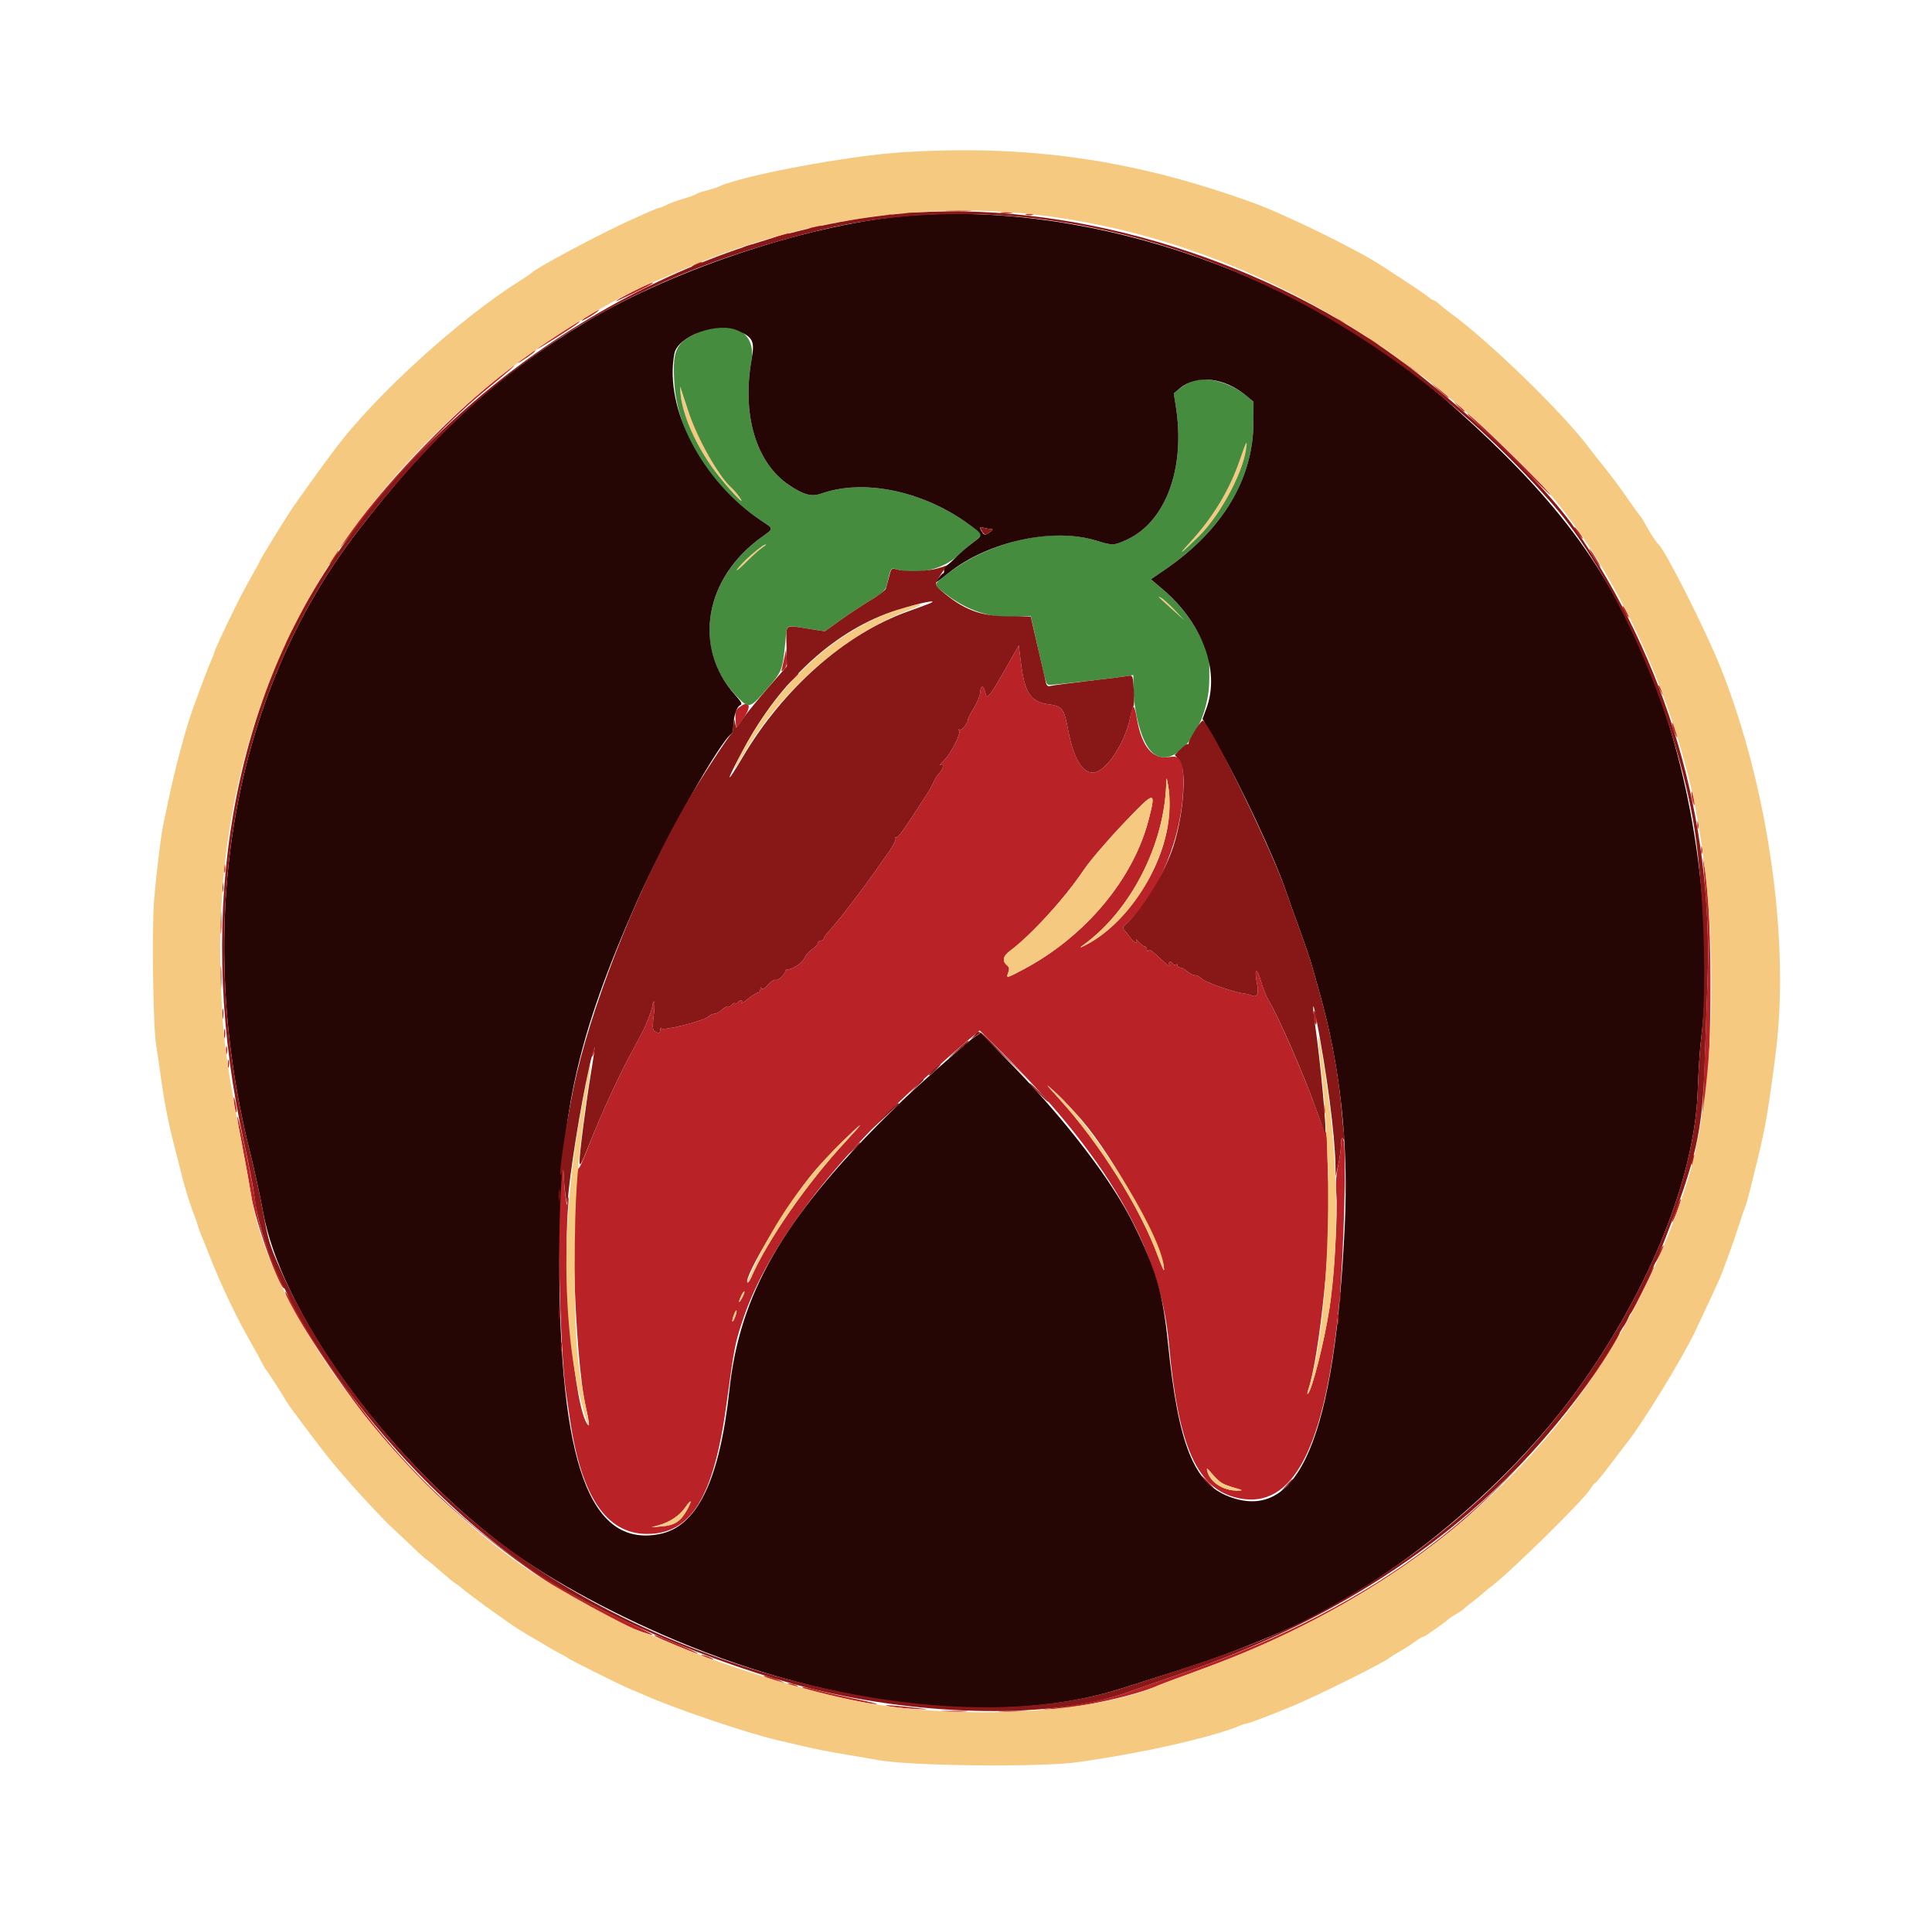
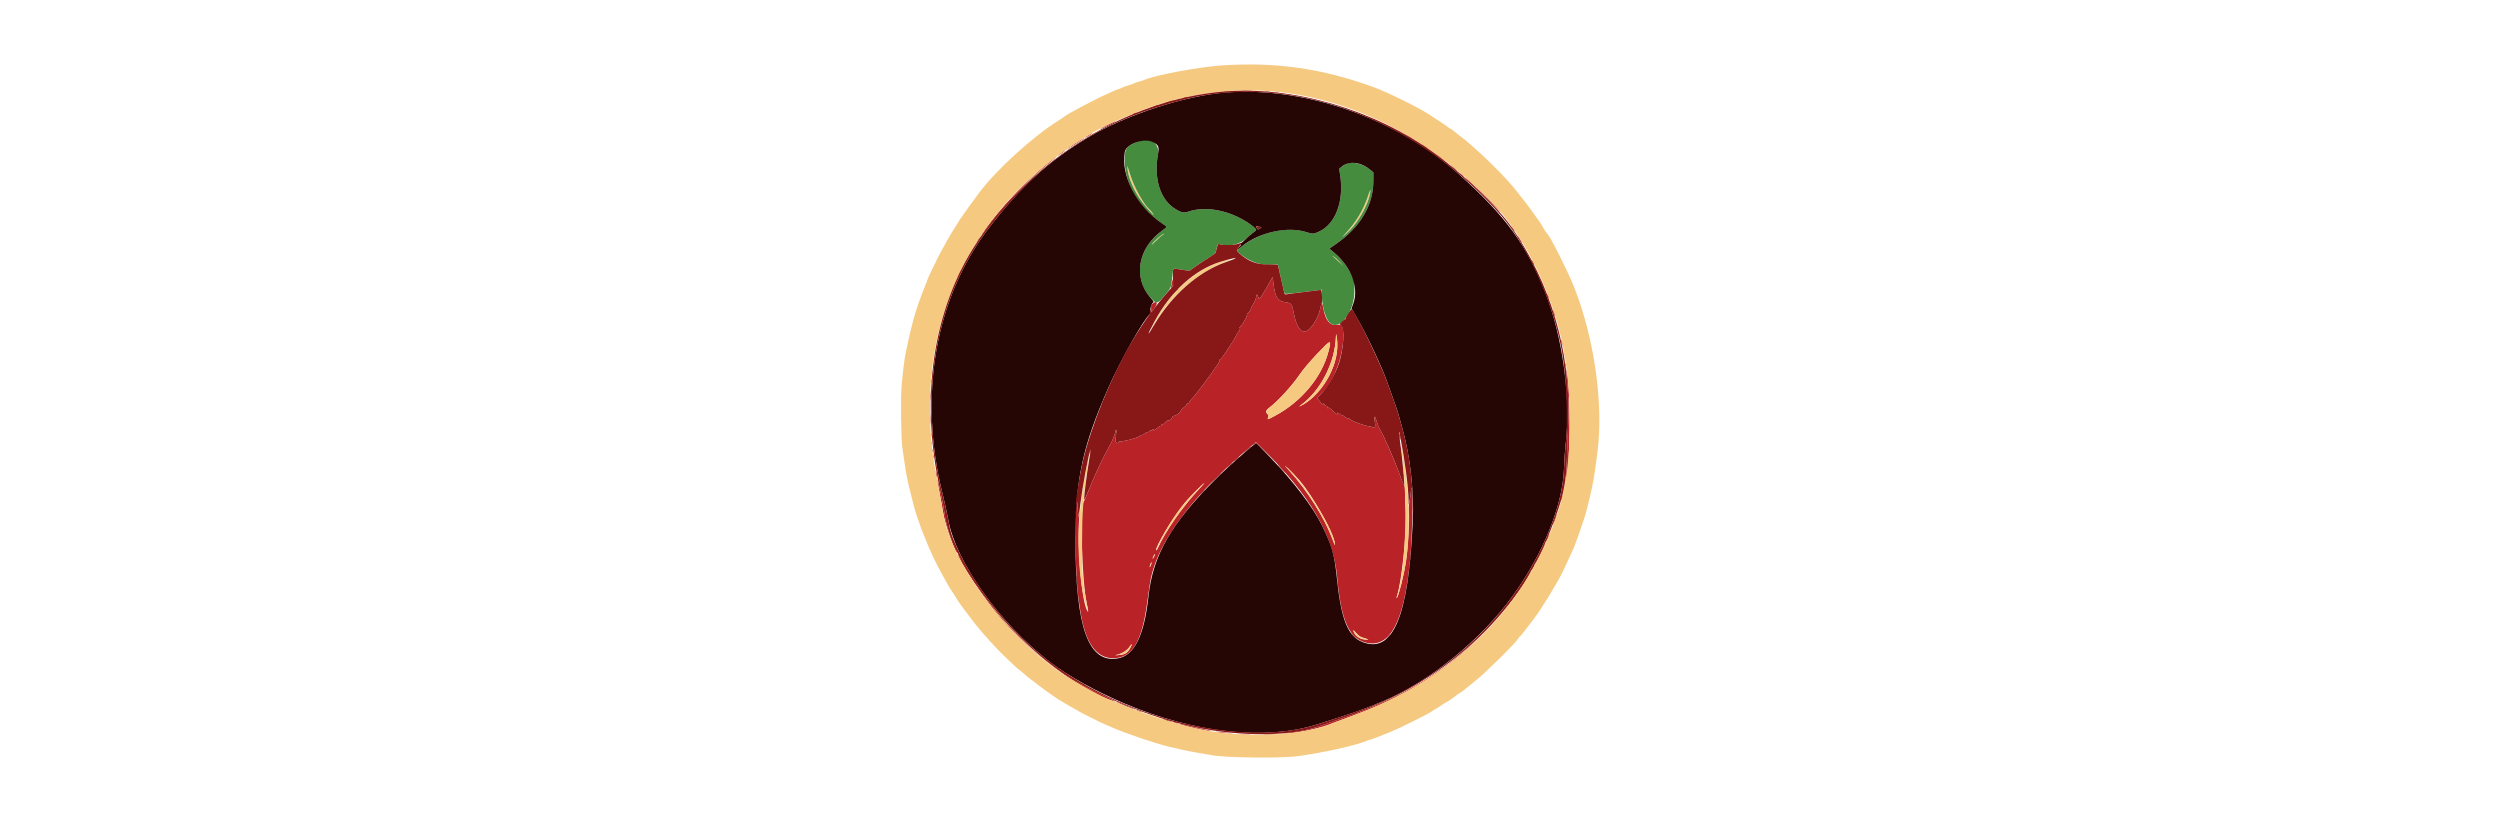
- <svg xmlns="http://www.w3.org/2000/svg" id="svg" version="1.1" width="100" height="99.5" viewBox="0, 0, 400, 399">
+ <svg xmlns="http://www.w3.org/2000/svg" id="svg" version="1.1" width="150" height="49.5" viewBox="0, 0, 400, 399">
  <g id="svgg">
    <path id="path0" d="M196.108 43.808 C 197.370 43.887,199.436 43.887,200.699 43.808 C 201.961 43.729,200.928 43.664,198.403 43.664 C 195.878 43.664,194.845 43.729,196.108 43.808 M187.325 44.198 C 187.929 44.290,188.917 44.290,189.521 44.198 C 190.125 44.107,189.631 44.032,188.423 44.032 C 187.216 44.032,186.722 44.107,187.325 44.198 M207.285 44.198 C 207.889 44.290,208.877 44.290,209.481 44.198 C 210.085 44.107,209.591 44.032,208.383 44.032 C 207.176 44.032,206.682 44.107,207.285 44.198 M182.934 44.587 C 183.318 44.687,183.947 44.687,184.331 44.587 C 184.716 44.486,184.401 44.404,183.633 44.404 C 182.864 44.404,182.550 44.486,182.934 44.587 M212.475 44.587 C 212.859 44.687,213.488 44.687,213.872 44.587 C 214.256 44.486,213.942 44.404,213.174 44.404 C 212.405 44.404,212.091 44.486,212.475 44.587 M168.064 47.106 C 167.262 47.363,167.222 47.428,167.864 47.437 C 168.303 47.444,169.022 47.294,169.461 47.106 C 170.478 46.669,169.429 46.669,168.064 47.106 M160.080 49.301 C 158.653 49.816,157.675 50.251,157.906 50.268 C 158.138 50.285,159.575 49.864,161.100 49.331 C 162.625 48.799,163.603 48.363,163.273 48.364 C 162.944 48.365,161.507 48.787,160.080 49.301 M153.892 51.283 C 152.350 51.989,153.068 51.999,154.890 51.297 C 155.659 51.001,156.018 50.754,155.689 50.747 C 155.359 50.740,154.551 50.981,153.892 51.283 M143.713 54.890 C 143.164 55.204,142.894 55.461,143.114 55.461 C 143.333 55.461,143.962 55.204,144.511 54.890 C 145.060 54.576,145.329 54.320,145.110 54.320 C 144.890 54.320,144.261 54.576,143.713 54.890 M130.838 60.504 C 128.917 61.483,127.345 62.374,127.345 62.483 C 127.345 62.662,134.491 59.211,134.897 58.836 C 135.479 58.299,133.853 58.967,130.838 60.504 M122.052 65.219 C 120.135 66.398,119.599 66.955,121.158 66.149 C 122.409 65.502,124.097 64.297,123.752 64.297 C 123.643 64.296,122.878 64.712,122.052 65.219 M276.447 65.676 C 276.886 66.033,277.605 66.502,278.044 66.718 L 278.842 67.110 278.044 66.460 C 277.605 66.102,276.886 65.633,276.447 65.418 L 275.649 65.026 276.447 65.676 M115.269 69.448 C 112.909 70.976,110.978 72.317,110.978 72.428 C 110.978 72.632,118.831 67.668,119.541 67.015 C 120.434 66.194,119.299 66.841,115.269 69.448 M283.303 69.892 C 283.798 70.492,286.228 72.020,286.228 71.732 C 286.228 71.639,285.464 71.060,284.531 70.444 C 283.598 69.829,283.045 69.580,283.303 69.892 M108.683 73.892 C 107.750 74.553,106.986 75.182,106.986 75.291 C 106.986 75.399,107.794 74.931,108.782 74.251 C 109.770 73.572,110.579 72.934,110.579 72.835 C 110.579 72.560,110.503 72.603,108.683 73.892 M290.020 74.522 C 290.240 74.725,291.317 75.570,292.415 76.400 L 294.411 77.911 292.814 76.445 C 291.936 75.639,290.858 74.794,290.419 74.567 C 289.980 74.340,289.800 74.319,290.020 74.522 M102.349 78.826 C 91.553 87.591,79.184 100.720,71.040 112.061 C 68.935 114.991,70.034 113.937,72.687 110.479 C 81.456 99.053,91.793 87.972,99.966 81.236 C 105.545 76.638,106.432 75.874,106.188 75.873 C 106.078 75.872,104.350 77.201,102.349 78.826 M296.806 79.714 C 298.362 81.281,301.052 83.448,300.000 82.287 C 299.341 81.560,298.263 80.593,297.605 80.138 C 296.946 79.684,296.587 79.493,296.806 79.714 M302.283 84.444 C 302.880 85.072,303.441 85.506,303.528 85.408 C 303.616 85.310,303.127 84.796,302.442 84.266 L 301.198 83.302 302.283 84.444 M306.885 88.689 C 308.587 90.262,312.854 94.433,316.367 97.958 C 319.880 101.483,322.007 103.474,321.094 102.383 C 318.496 99.278,304.652 85.828,304.055 85.828 C 303.909 85.828,305.183 87.116,306.885 88.689 M326.946 110.579 C 327.415 111.238,327.889 111.776,327.998 111.776 C 328.108 111.776,327.814 111.238,327.345 110.579 C 326.876 109.920,326.403 109.381,326.293 109.381 C 326.183 109.381,326.477 109.920,326.946 110.579 M329.823 114.805 C 330.326 115.701,331.061 116.869,331.455 117.399 C 331.849 117.929,331.759 117.629,331.255 116.732 C 330.751 115.835,330.017 114.668,329.623 114.138 C 329.229 113.607,329.319 113.908,329.823 114.805 M68.448 115.868 C 67.833 116.801,67.584 117.354,67.896 117.097 C 68.496 116.601,70.024 114.172,69.736 114.172 C 69.643 114.172,69.064 114.935,68.448 115.868 M336.727 126.946 C 337.067 127.605,337.436 128.144,337.545 128.144 C 337.655 128.144,337.466 127.605,337.126 126.946 C 336.785 126.287,336.417 125.749,336.307 125.749 C 336.197 125.749,336.386 126.287,336.727 126.946 M59.353 131.955 C 58.415 133.921,58.547 134.256,59.528 132.397 C 59.973 131.553,60.267 130.792,60.180 130.706 C 60.094 130.620,59.722 131.182,59.353 131.955 M209.821 135.935 C 209.200 137.029,208.243 138.712,207.696 139.674 C 205.362 143.779,204.418 145.049,204.202 144.372 C 204.087 144.009,203.908 143.443,203.805 143.114 C 203.494 142.117,202.997 142.443,202.954 143.673 C 202.931 144.308,202.347 145.748,201.656 146.871 C 200.965 147.995,200.399 149.097,200.399 149.321 C 200.399 150.094,199.113 151.689,198.697 151.432 C 198.452 151.281,198.399 151.367,198.568 151.640 C 198.969 152.289,196.939 156.291,195.447 157.795 C 194.767 158.479,194.436 158.904,194.711 158.738 C 195.479 158.273,195.322 159.568,194.511 160.385 C 194.127 160.772,193.576 161.625,193.286 162.281 C 192.997 162.937,192.353 164.102,191.855 164.870 C 186.864 172.573,185.853 173.991,185.507 173.777 C 185.286 173.641,185.229 173.728,185.379 173.970 C 185.528 174.212,184.972 175.374,184.143 176.551 C 183.313 177.728,181.916 179.724,181.038 180.986 C 180.160 182.248,178.582 184.392,177.532 185.752 C 176.482 187.111,175.358 188.583,175.034 189.022 C 174.089 190.301,172.329 192.436,171.357 193.481 C 170.863 194.013,170.459 194.619,170.459 194.829 C 170.459 195.038,170.190 195.210,169.860 195.210 C 169.531 195.210,169.261 195.434,169.260 195.709 C 169.260 195.983,168.724 196.566,168.071 197.004 C 167.417 197.442,166.682 198.283,166.438 198.872 C 166.034 199.849,163.989 201.198,162.914 201.198 C 162.672 201.198,162.475 201.377,162.475 201.597 C 162.475 202.256,160.880 203.641,160.437 203.367 C 160.210 203.227,159.517 203.681,158.896 204.376 C 158.120 205.245,157.703 205.476,157.558 205.115 C 157.421 204.772,157.338 204.832,157.317 205.289 C 157.300 205.674,157.087 205.988,156.844 205.988 C 156.601 205.988,155.665 206.572,154.763 207.285 C 153.862 207.999,153.263 208.358,153.432 208.084 C 153.601 207.809,153.560 207.585,153.341 207.585 C 153.121 207.585,152.828 207.767,152.691 207.991 C 152.553 208.214,152.293 208.305,152.113 208.195 C 151.934 208.084,151.567 208.258,151.297 208.583 C 151.028 208.907,150.655 209.078,150.468 208.963 C 150.282 208.848,149.763 209.119,149.316 209.566 C 148.869 210.013,148.203 210.379,147.836 210.379 C 147.469 210.379,146.853 210.665,146.467 211.014 C 145.479 211.908,137.017 214.014,136.775 213.425 C 136.673 213.177,136.576 213.288,136.558 213.673 C 136.524 214.445,136.207 214.536,135.377 214.010 C 134.932 213.728,134.897 213.078,135.196 210.649 C 135.400 208.993,135.423 207.726,135.248 207.835 C 135.073 207.943,134.930 208.302,134.930 208.632 C 134.930 209.264,133.629 212.670,132.738 214.371 C 132.450 214.920,131.341 216.986,130.272 218.962 C 127.847 223.445,123.972 231.953,121.726 237.725 C 120.787 240.140,119.892 242.206,119.737 242.315 C 117.581 243.849,118.644 281.658,121.142 292.251 C 121.760 294.875,121.906 296.091,121.561 295.746 C 118.780 292.965,116.185 264.428,117.429 250.299 C 117.574 248.653,117.569 247.934,117.417 248.703 L 117.140 250.100 116.853 248.148 C 116.696 247.074,116.551 245.278,116.533 244.156 C 116.500 242.216,116.477 242.175,116.075 243.313 C 114.976 246.422,115.627 279.860,116.961 288.822 C 117.157 290.140,117.525 292.655,117.778 294.411 C 120.090 310.467,125.304 318.287,133.733 318.339 C 142.930 318.397,147.637 310.740,150.283 291.417 C 151.929 279.397,152.036 278.843,153.673 273.911 C 158.693 258.787,172.631 240.455,192.599 222.717 C 193.687 221.750,195.394 220.234,196.391 219.350 C 197.388 218.465,199.251 216.867,200.531 215.798 L 202.858 213.856 205.861 216.808 C 229.182 239.738,240.300 258.759,242.113 278.834 C 244.056 300.356,247.998 309.105,256.572 310.921 C 267.918 313.326,274.581 300.416,277.454 270.459 C 278.458 259.996,279.021 237.714,278.313 236.494 C 277.935 235.842,277.867 235.977,277.856 237.399 C 277.850 238.318,277.566 240.384,277.225 241.990 C 276.807 243.965,276.688 245.815,276.858 247.705 C 277.214 251.661,276.392 265.387,275.428 271.600 C 274.378 278.367,271.895 288.233,270.995 289.212 C 270.798 289.427,270.816 289.068,271.035 288.414 C 273.432 281.250,276.021 255.590,275.283 246.307 C 275.152 244.661,275.027 241.384,275.005 239.025 C 274.983 236.666,274.833 234.818,274.672 234.917 C 274.511 235.017,273.876 233.623,273.261 231.821 C 270.890 224.864,264.864 210.898,262.804 207.585 C 262.326 206.816,261.621 205.060,261.238 203.681 C 260.411 200.706,259.760 200.881,260.368 203.915 C 260.842 206.274,260.468 207.129,259.208 206.571 C 258.809 206.395,258.124 206.220,257.685 206.183 C 255.912 206.034,249.654 203.849,248.986 203.147 C 248.594 202.733,247.947 202.395,247.551 202.395 C 247.154 202.395,246.414 202.036,245.908 201.597 C 245.402 201.158,244.746 200.798,244.450 200.798 C 244.154 200.798,243.912 200.608,243.912 200.376 C 243.912 200.143,243.745 200.056,243.541 200.183 C 243.336 200.309,243.056 200.230,242.918 200.007 C 242.514 199.352,241.918 199.541,242.186 200.239 C 242.344 200.651,242.078 200.545,241.437 199.940 C 238.570 197.237,237.987 196.815,237.790 197.304 C 237.668 197.605,237.575 197.526,237.556 197.106 C 237.539 196.722,237.329 196.407,237.090 196.407 C 236.851 196.407,236.298 196.003,235.862 195.509 C 235.426 195.015,235.183 194.835,235.322 195.110 C 235.792 196.033,234.850 195.619,234.088 194.567 C 233.673 193.993,233.117 193.295,232.852 193.016 C 232.473 192.615,232.549 192.349,233.212 191.763 C 240.022 185.737,245.110 173.232,245.110 162.520 C 245.110 157.580,244.641 156.728,242.132 157.104 C 238.708 157.618,236.523 155.023,235.476 149.202 C 234.877 145.871,234.642 145.835,234.043 148.986 C 233.124 153.823,229.438 159.618,226.871 160.263 C 224.426 160.876,222.375 157.719,221.205 151.540 C 220.342 146.978,220.014 146.554,217.051 146.152 C 213.425 145.660,212.171 143.747,211.397 137.532 L 210.951 133.945 209.821 135.935 M162.330 136.327 C 162.152 137.206,161.913 138.283,161.799 138.723 C 161.607 139.458,161.643 139.471,162.258 138.882 C 162.736 138.425,162.887 137.743,162.790 136.487 L 162.653 134.731 162.330 136.327 M163.847 141.018 L 162.675 142.315 163.972 141.143 C 165.181 140.050,165.453 139.721,165.145 139.721 C 165.076 139.721,164.492 140.304,163.847 141.018 M343.741 142.315 C 343.741 142.535,343.998 143.164,344.311 143.713 C 344.625 144.261,344.882 144.531,344.882 144.311 C 344.882 144.092,344.625 143.463,344.311 142.914 C 343.998 142.365,343.741 142.096,343.741 142.315 M152.865 146.849 C 152.210 147.380,152.067 147.883,152.168 149.303 L 152.295 151.089 153.792 149.044 C 155.656 146.498,155.055 145.076,152.865 146.849 M346.568 150.100 C 346.568 150.429,346.810 151.327,347.106 152.096 C 347.402 152.864,347.644 153.224,347.644 152.894 C 347.644 152.565,347.402 151.667,347.106 150.898 C 346.810 150.130,346.568 149.770,346.568 150.100 M242.146 169.047 C 241.457 179.614,233.360 192.048,224.351 196.371 C 223.547 196.758,223.586 196.680,224.551 195.974 C 234.218 188.895,241.174 175.277,241.561 162.675 C 241.608 161.153,241.629 161.182,241.995 163.273 C 242.206 164.481,242.274 167.079,242.146 169.047 M350.579 164.671 C 350.579 165.110,350.722 165.918,350.898 166.467 C 351.151 167.257,351.218 167.299,351.218 166.667 C 351.218 166.228,351.074 165.419,350.898 164.870 C 350.645 164.080,350.579 164.038,350.579 164.671 M237.937 170.009 C 234.784 182.357,224.844 194.292,212.023 201.124 C 208.355 203.078,208.290 203.092,208.771 201.827 C 209.034 201.135,208.987 200.734,208.604 200.417 C 207.455 199.463,207.623 198.468,209.123 197.345 C 213.561 194.024,220.526 186.384,224.448 180.534 C 225.665 178.719,229.329 174.429,232.592 171.000 C 239.275 163.975,239.488 163.935,237.937 170.009 M351.789 171.257 C 351.789 172.026,351.871 172.340,351.972 171.956 C 352.072 171.572,352.072 170.943,351.972 170.559 C 351.871 170.175,351.789 170.489,351.789 171.257 M352.588 176.447 C 352.588 177.216,352.670 177.530,352.770 177.146 C 352.871 176.761,352.871 176.133,352.770 175.749 C 352.670 175.364,352.588 175.679,352.588 176.447 M353.094 180.040 C 354.036 192.077,354.169 195.819,353.920 203.194 C 353.228 223.703,352.924 231.025,352.719 232.136 L 352.498 233.333 352.878 232.175 C 354.860 226.119,355.130 189.634,353.265 179.677 L 352.922 177.844 353.094 180.040 M46.009 180.240 C 46.013 181.118,46.095 181.430,46.191 180.933 C 46.286 180.437,46.282 179.718,46.182 179.337 C 46.083 178.955,46.004 179.361,46.009 180.240 M45.610 184.232 C 45.614 185.110,45.696 185.422,45.791 184.925 C 45.887 184.429,45.883 183.710,45.783 183.329 C 45.683 182.947,45.605 183.353,45.610 184.232 M45.256 191.417 C 45.257 193.613,45.324 194.460,45.405 193.300 C 45.485 192.140,45.485 190.344,45.403 189.308 C 45.321 188.272,45.255 189.222,45.256 191.417 M45.256 202.994 C 45.257 205.190,45.324 206.037,45.405 204.877 C 45.485 203.717,45.485 201.920,45.403 200.885 C 45.321 199.849,45.255 200.798,45.256 202.994 M45.618 210.379 C 45.618 211.367,45.696 211.771,45.791 211.277 C 45.886 210.783,45.886 209.975,45.791 209.481 C 45.696 208.987,45.618 209.391,45.618 210.379 M272.190 211.209 C 272.272 212.068,272.470 212.689,272.630 212.590 C 272.966 212.382,272.691 210.050,272.302 209.809 C 272.159 209.721,272.108 210.350,272.190 211.209 M46.009 214.571 C 46.013 215.449,46.095 215.761,46.191 215.265 C 46.286 214.768,46.282 214.050,46.182 213.668 C 46.083 213.286,46.004 213.693,46.009 214.571 M46.400 217.964 C 46.400 218.733,46.482 219.047,46.583 218.663 C 46.683 218.278,46.683 217.650,46.583 217.265 C 46.482 216.881,46.400 217.196,46.400 217.964 M122.609 217.432 C 122.579 217.908,122.452 218.627,122.325 219.029 C 122.108 219.721,122.120 219.723,122.551 219.050 C 122.802 218.660,122.929 217.941,122.835 217.454 C 122.664 216.568,122.664 216.568,122.609 217.432 M46.799 220.758 C 46.799 221.527,46.881 221.841,46.982 221.457 C 47.082 221.073,47.082 220.444,46.982 220.060 C 46.881 219.676,46.799 219.990,46.799 220.758 M224.048 232.466 C 230.843 240.347,241.268 259.358,241.097 263.555 C 241.085 263.839,240.514 262.545,239.829 260.679 C 236.130 250.614,227.788 237.333,219.281 227.967 C 216.304 224.689,216.274 224.637,218.535 226.678 C 219.831 227.848,222.312 230.452,224.048 232.466 M47.991 228.343 C 47.987 228.892,48.128 229.790,48.303 230.339 C 48.733 231.681,48.733 230.232,48.303 228.543 C 48.030 227.467,47.998 227.447,47.991 228.343 M274.352 230.140 C 274.357 231.018,274.438 231.330,274.534 230.834 C 274.629 230.337,274.626 229.619,274.526 229.237 C 274.426 228.855,274.348 229.261,274.352 230.140 M48.737 231.830 C 48.718 232.101,49.221 234.975,49.854 238.217 C 50.487 241.459,51.288 245.908,51.634 248.104 C 52.510 253.669,57.719 268.162,58.546 267.336 C 58.624 267.258,57.875 265.455,56.883 263.330 C 54.567 258.376,53.165 254.068,52.640 250.299 C 51.939 245.267,48.826 230.535,48.737 231.830 M175.089 236.826 C 167.005 245.532,158.813 257.324,155.363 265.221 C 155.086 265.853,154.757 266.268,154.631 266.142 C 153.698 265.208,163.314 249.239,168.499 243.114 C 170.934 240.237,177.516 233.610,177.996 233.551 C 178.079 233.541,176.771 235.015,175.089 236.826 M350.727 240.547 C 350.580 241.133,350.537 241.688,350.631 241.782 C 350.725 241.876,350.922 241.475,351.069 240.890 C 351.216 240.305,351.259 239.749,351.165 239.655 C 351.071 239.561,350.874 239.962,350.727 240.547 M347.362 251.029 C 346.184 254.262,346.335 254.682,347.547 251.544 C 348.088 250.143,348.461 248.927,348.375 248.840 C 348.288 248.754,347.833 249.739,347.362 251.029 M343.788 260.099 C 342.585 262.575,342.719 262.921,343.958 260.540 C 344.512 259.475,344.897 258.536,344.813 258.453 C 344.730 258.369,344.268 259.110,343.788 260.099 M340.206 267.682 C 338.843 270.417,337.816 272.655,337.923 272.655 C 338.187 272.655,342.999 263.026,342.823 262.849 C 342.746 262.772,341.568 264.947,340.206 267.682 M58.684 268.019 C 58.673 270.400,71.758 290.070,79.162 298.802 C 93.550 315.772,119.240 334.614,134.132 339.119 C 136.105 339.716,134.588 338.907,127.531 335.602 C 100.357 322.876,78.432 302.080,62.007 273.453 C 60.180 270.269,58.685 267.824,58.684 268.019 M153.540 269.326 C 153.203 269.949,152.919 270.333,152.910 270.178 C 152.883 269.704,153.812 267.850,153.988 268.027 C 154.080 268.118,153.878 268.703,153.540 269.326 M152.117 273.198 C 151.558 274.669,151.244 274.523,151.764 273.034 C 151.997 272.364,152.262 271.890,152.353 271.980 C 152.443 272.071,152.337 272.619,152.117 273.198 M336.727 274.251 C 336.386 274.910,336.197 275.449,336.307 275.449 C 336.417 275.449,336.785 274.910,337.126 274.251 C 337.466 273.593,337.655 273.054,337.545 273.054 C 337.436 273.054,337.067 273.593,336.727 274.251 M332.733 280.938 C 312.074 312.961,285.277 333.291,245.709 346.962 C 240.659 348.707,235.090 350.645,233.333 351.270 C 229.643 352.581,225.108 353.560,219.162 354.328 C 215.081 354.855,215.056 354.864,218.230 354.674 C 224.329 354.308,235.567 351.752,240.120 349.696 C 240.559 349.498,244.152 348.158,248.104 346.719 C 269.684 338.859,283.603 331.262,299.401 318.719 C 312.305 308.474,328.957 289.351,335.307 277.487 C 336.338 275.561,335.331 276.911,332.733 280.938 M253.223 307.853 C 253.698 308.108,254.897 308.540,255.886 308.813 C 257.458 309.247,257.533 309.314,256.487 309.343 C 253.530 309.426,250.764 307.712,250.106 305.389 C 249.862 304.528,249.997 304.597,251.091 305.891 C 251.788 306.716,252.747 307.599,253.223 307.853 M142.059 313.414 C 140.766 315.729,139.510 316.548,136.920 316.767 L 134.731 316.952 136.327 316.499 C 138.585 315.858,140.589 314.502,141.723 312.847 C 143.023 310.949,143.236 311.307,142.059 313.414 M135.357 339.452 C 135.685 339.824,144.201 343.358,144.367 343.191 C 144.444 343.114,142.756 342.310,140.617 341.405 C 136.061 339.477,135.047 339.101,135.357 339.452 M145.309 343.645 C 145.639 343.849,146.357 344.135,146.906 344.282 C 147.600 344.468,147.722 344.436,147.305 344.179 C 146.976 343.976,146.257 343.689,145.709 343.542 C 145.015 343.357,144.893 343.388,145.309 343.645 M159.481 348.503 C 160.579 348.908,161.747 349.240,162.076 349.240 C 162.405 349.240,161.776 348.908,160.679 348.503 C 159.581 348.098,158.413 347.766,158.084 347.766 C 157.754 347.766,158.383 348.098,159.481 348.503 M163.473 349.701 C 163.912 349.889,164.541 350.044,164.870 350.044 C 165.248 350.044,165.174 349.917,164.671 349.701 C 164.232 349.512,163.603 349.358,163.273 349.358 C 162.896 349.358,162.970 349.484,163.473 349.701 M166.102 350.267 C 166.637 350.802,179.838 353.724,181.437 353.661 C 181.876 353.644,180.170 353.213,177.645 352.703 C 175.120 352.193,171.587 351.398,169.794 350.938 C 166.496 350.090,165.798 349.963,166.102 350.267 M183.832 354.078 C 184.711 354.270,187.136 354.520,189.222 354.633 C 192.276 354.799,192.509 354.777,190.419 354.524 C 185.474 353.926,182.095 353.697,183.832 354.078 M195.309 355.185 C 196.572 355.264,198.638 355.264,199.900 355.185 C 201.163 355.106,200.130 355.041,197.605 355.041 C 195.080 355.041,194.047 355.106,195.309 355.185 M207.086 355.186 C 208.458 355.264,210.704 355.264,212.076 355.186 C 213.448 355.108,212.325 355.044,209.581 355.044 C 206.836 355.044,205.714 355.108,207.086 355.186 " stroke="none" fill="#b92327" fill-rule="evenodd" />
    <path id="path1" d="M186.627 31.613 C 175.453 32.330,153.595 36.423,148.703 38.715 C 148.263 38.920,147.096 39.293,146.108 39.543 C 145.120 39.794,144.132 40.139,143.912 40.310 C 143.693 40.482,142.505 40.911,141.272 41.264 C 140.040 41.618,138.513 42.177,137.879 42.508 C 137.245 42.838,136.582 43.110,136.405 43.111 C 136.229 43.113,135.285 43.473,134.309 43.912 C 133.333 44.351,131.682 45.089,130.639 45.551 C 124.586 48.235,110.561 55.710,109.780 56.668 C 109.671 56.802,108.593 57.533,107.385 58.291 C 95.014 66.057,77.775 81.691,69.317 92.814 C 66.750 96.191,61.059 104.087,59.823 105.988 C 57.813 109.081,53.493 116.127,53.493 116.314 C 53.493 116.419,52.636 118.000,51.589 119.829 C 49.803 122.948,48.124 126.287,45.163 132.610 C 44.475 134.078,43.912 135.398,43.912 135.543 C 43.912 135.689,43.653 136.374,43.337 137.065 C 42.796 138.247,41.538 141.563,39.526 147.106 C 38.057 151.152,35.760 159.735,34.504 165.868 C 34.190 167.405,33.743 169.489,33.512 170.498 C 32.968 172.871,32.022 180.491,31.484 186.826 C 30.978 192.788,31.266 212.963,31.914 216.966 C 32.163 218.503,32.615 221.557,32.919 223.752 C 33.646 229.003,34.482 233.240,35.754 238.124 C 36.326 240.319,37.058 243.194,37.382 244.511 C 37.940 246.783,39.212 250.758,39.936 252.495 C 40.119 252.934,40.390 253.743,40.538 254.291 C 40.686 254.840,41.044 255.828,41.334 256.487 C 41.623 257.146,42.345 258.942,42.938 260.479 C 45.068 266.002,48.424 273.107,51.191 277.953 C 52.349 279.979,53.564 282.176,53.893 282.834 C 54.221 283.493,54.580 284.122,54.691 284.232 C 55.004 284.542,58.344 289.731,58.683 290.434 C 59.020 291.134,63.895 297.694,67.391 302.154 C 70.658 306.321,78.535 314.952,81.612 317.738 C 82.477 318.521,84.164 320.110,85.360 321.268 C 86.556 322.427,87.758 323.505,88.031 323.664 C 88.303 323.822,89.647 324.940,91.018 326.148 C 92.389 327.355,93.803 328.508,94.160 328.708 C 94.518 328.909,94.900 329.179,95.010 329.309 C 95.246 329.587,100.114 333.269,101.386 334.132 C 101.872 334.461,103.338 335.502,104.644 336.444 C 105.951 337.386,108.135 338.789,109.498 339.562 C 110.861 340.335,112.515 341.307,113.174 341.723 C 113.832 342.139,115.000 342.792,115.768 343.175 C 116.537 343.558,117.255 343.971,117.365 344.093 C 117.641 344.399,128.419 349.773,130.140 350.462 C 130.908 350.769,132.255 351.341,133.134 351.733 C 139.515 354.576,154.466 359.651,160.786 361.118 C 162.264 361.462,165.000 362.099,166.866 362.536 C 168.733 362.972,172.325 363.669,174.850 364.084 C 177.375 364.500,180.449 365.028,181.681 365.258 C 188.398 366.514,215.569 366.793,223.353 365.685 C 234.087 364.158,244.698 361.964,252.295 359.700 C 253.942 359.209,255.855 358.555,256.547 358.246 C 257.239 357.937,257.989 357.685,258.214 357.685 C 258.655 357.685,263.067 356.011,267.864 354.023 C 272.830 351.965,287.135 344.848,287.824 344.093 C 287.934 343.972,288.922 343.359,290.020 342.729 C 291.118 342.099,292.572 341.165,293.251 340.652 C 293.931 340.140,294.649 339.719,294.848 339.716 C 295.155 339.713,299.092 336.950,300.424 335.803 C 300.658 335.602,301.283 335.205,301.813 334.921 C 302.344 334.637,302.978 334.209,303.222 333.969 C 303.466 333.729,304.249 333.090,304.962 332.548 C 305.675 332.006,306.737 331.148,307.321 330.640 C 307.905 330.133,308.564 329.588,308.784 329.430 C 312.400 326.834,328.248 311.279,329.588 309.010 C 329.986 308.336,330.427 307.784,330.568 307.784 C 330.709 307.784,332.150 306.033,333.772 303.892 C 335.393 301.751,336.865 299.820,337.042 299.601 C 340.415 295.423,348.812 281.713,351.482 276.024 C 354.606 269.368,356.172 265.991,356.469 265.269 C 357.436 262.926,359.330 257.673,360.285 254.691 C 360.882 252.824,361.525 250.938,361.713 250.499 C 361.901 250.060,362.341 248.533,362.692 247.106 C 363.042 245.679,363.688 243.074,364.127 241.317 C 365.872 234.327,366.562 230.322,368.068 218.463 C 371.016 195.236,366.528 163.595,356.786 138.922 C 353.783 131.318,345.231 114.313,343.736 112.974 C 343.284 112.569,341.819 110.338,341.128 109.002 C 340.736 108.244,340.214 107.402,339.968 107.130 C 339.722 106.859,338.443 105.080,337.126 103.178 C 335.808 101.276,333.829 98.615,332.728 97.265 C 331.626 95.915,330.193 94.092,329.542 93.214 C 324.105 85.872,308.366 70.575,300.298 64.789 C 299.748 64.395,298.845 63.668,298.293 63.174 C 297.741 62.680,297.148 62.275,296.976 62.275 C 296.804 62.275,296.426 62.044,296.136 61.762 C 295.708 61.345,291.338 58.389,288.623 56.679 C 288.293 56.472,287.305 55.825,286.427 55.241 C 281.509 51.973,266.359 44.536,259.681 42.113 C 234.876 33.111,212.775 29.935,186.627 31.613 M214.371 44.539 C 252.472 48.916,288.529 67.971,318.560 99.601 C 331.618 113.354,343.560 136.600,349.720 160.257 C 356.465 186.159,356.362 224.658,349.490 245.908 C 334.054 293.649,299.509 327.997,248.104 346.719 C 244.152 348.158,240.559 349.498,240.120 349.696 C 227.824 355.249,201.562 356.997,180.838 353.643 C 170.025 351.893,152.065 346.561,139.806 341.461 C 136.450 340.065,133.619 338.922,133.514 338.922 C 131.815 338.922,113.974 329.191,107.984 324.997 C 80.549 305.785,55.347 271.467,51.666 248.303 C 51.334 246.218,50.354 240.828,49.489 236.327 C 46.156 218.999,45.533 213.757,45.246 200.599 C 44.175 151.647,64.444 108.929,103.393 78.050 C 113.227 70.254,126.825 61.899,135.226 58.492 C 136.491 57.979,139.052 56.892,140.918 56.076 C 164.272 45.868,190.319 41.777,214.371 44.539 M140.740 81.688 C 141.166 86.212,143.977 92.534,147.896 97.784 C 150.441 101.194,154.781 105.792,153.002 103.194 C 152.551 102.535,151.781 101.637,151.292 101.198 C 147.843 98.104,142.922 88.401,140.764 80.439 C 140.645 80.000,140.634 80.562,140.740 81.688 M256.913 95.233 C 254.717 101.701,251.294 107.365,246.329 112.746 C 243.693 115.603,244.623 114.934,248.316 111.317 C 252.573 107.148,257.251 98.615,258.079 93.513 C 258.484 91.012,258.208 91.419,256.913 95.233 M157.274 113.632 C 155.909 114.542,152.913 117.418,152.451 118.263 C 152.240 118.647,153.107 117.918,154.377 116.642 C 155.647 115.367,157.136 114.029,157.685 113.670 C 158.234 113.310,158.588 113.007,158.472 112.995 C 158.356 112.983,157.817 113.270,157.274 113.632 M240.120 124.033 C 240.339 124.241,241.597 125.380,242.914 126.563 L 245.309 128.715 243.313 126.603 C 242.216 125.441,240.958 124.303,240.519 124.073 C 240.080 123.843,239.900 123.825,240.120 124.033 M189.022 125.638 C 174.997 129.082,162.048 140.141,153.723 155.788 C 151.248 160.441,151.303 160.933,153.812 156.587 C 161.468 143.327,175.112 131.449,188.331 126.535 C 191.027 125.533,191.395 125.055,189.022 125.638 M241.561 162.675 C 241.174 175.277,234.218 188.895,224.551 195.974 C 223.586 196.680,223.547 196.758,224.351 196.371 C 235.332 191.101,244.016 174.811,241.995 163.273 C 241.629 161.182,241.608 161.153,241.561 162.675 M232.592 171.000 C 229.329 174.429,225.665 178.719,224.448 180.534 C 220.526 186.384,213.561 194.024,209.123 197.345 C 207.623 198.468,207.455 199.463,208.604 200.417 C 208.987 200.734,209.034 201.135,208.771 201.827 C 208.290 203.092,208.355 203.078,212.023 201.124 C 224.844 194.292,234.784 182.357,237.937 170.009 C 239.488 163.935,239.275 163.975,232.592 171.000 M273.099 215.288 C 273.074 215.683,273.409 219.188,273.844 223.078 C 276.401 245.971,275.098 276.269,271.035 288.414 C 270.816 289.068,270.798 289.427,270.995 289.212 C 271.894 288.234,274.378 278.368,275.427 271.610 C 277.354 259.188,277.280 242.937,275.225 227.668 C 274.174 219.861,273.176 214.050,273.099 215.288 M121.205 224.451 C 118.675 238.107,118.010 243.095,117.332 253.493 C 116.510 266.096,117.550 280.713,119.939 290.138 C 121.685 297.024,122.295 297.751,120.983 291.381 C 119.218 282.812,118.775 277.118,118.782 263.074 C 118.790 247.981,119.272 241.443,121.548 225.604 C 122.342 220.074,122.141 219.398,121.205 224.451 M219.281 227.967 C 227.788 237.333,236.130 250.614,239.829 260.679 C 240.514 262.545,241.085 263.839,241.097 263.555 C 241.342 257.550,227.292 234.583,218.535 226.678 C 216.274 224.637,216.304 224.689,219.281 227.967 M174.608 236.645 C 167.689 243.219,161.676 251.434,157.071 260.601 C 155.603 263.522,154.505 266.016,154.631 266.142 C 154.757 266.268,155.086 265.853,155.363 265.221 C 158.813 257.324,167.005 245.532,175.089 236.826 C 176.771 235.015,178.079 233.541,177.996 233.551 C 177.912 233.561,176.388 234.954,174.608 236.645 M153.358 268.879 C 152.689 270.347,152.817 270.661,153.540 269.326 C 153.878 268.703,154.080 268.118,153.988 268.027 C 153.897 267.936,153.613 268.319,153.358 268.879 M151.764 273.034 C 151.530 273.703,151.424 274.251,151.528 274.251 C 151.797 274.251,152.550 272.178,152.353 271.980 C 152.262 271.890,151.997 272.364,151.764 273.034 M250.106 305.389 C 250.764 307.712,253.530 309.426,256.487 309.343 C 257.533 309.314,257.458 309.247,255.886 308.813 C 253.378 308.120,252.546 307.613,251.091 305.891 C 249.997 304.597,249.862 304.528,250.106 305.389 M141.723 312.847 C 140.589 314.502,138.585 315.858,136.327 316.499 L 134.731 316.952 136.920 316.767 C 139.510 316.548,140.766 315.729,142.059 313.414 C 143.236 311.307,143.023 310.949,141.723 312.847 " stroke="none" fill="#f5c980" fill-rule="evenodd" />
    <path id="path2" d="M145.457 68.585 C 139.844 70.888,139.082 72.204,139.431 78.994 C 139.994 89.965,146.827 100.960,157.477 108.031 C 160.145 109.803,160.141 109.638,157.576 111.475 C 145.568 120.074,143.200 134.907,152.318 144.405 C 154.946 147.141,155.087 147.111,158.611 143.053 C 161.835 139.341,161.890 139.203,162.488 133.410 C 162.908 129.332,162.349 129.712,166.891 130.418 L 170.708 131.011 173.877 128.736 C 175.620 127.485,178.438 125.627,180.138 124.608 C 182.334 123.292,183.301 122.465,183.472 121.756 C 184.493 117.525,184.325 117.790,185.733 118.194 C 189.975 119.410,195.300 118.160,198.384 115.225 C 199.602 114.065,201.100 112.790,201.713 112.390 C 202.326 111.990,203.024 111.285,203.264 110.822 C 203.504 110.359,203.562 110.110,203.392 110.268 C 203.222 110.426,201.674 109.563,199.952 108.349 C 190.619 101.772,178.578 99.390,169.988 102.421 C 167.948 103.140,166.336 102.718,163.275 100.662 C 156.439 96.071,153.465 86.148,155.485 74.671 C 156.459 69.133,151.483 66.113,145.457 68.585 M246.857 79.148 C 246.172 79.419,245.048 80.090,244.361 80.639 L 243.111 81.637 243.559 84.431 C 245.591 97.123,241.450 108.311,233.346 112.022 C 230.683 113.241,230.446 113.246,226.946 112.169 C 217.770 109.344,204.773 112.319,195.908 119.275 C 193.132 121.453,193.145 121.202,195.709 123.203 C 200.248 126.745,205.200 128.370,210.413 128.028 L 213.440 127.829 214.938 134.473 C 216.805 142.756,216.577 142.116,217.652 142.114 C 218.697 142.112,231.481 140.650,233.433 140.310 L 234.731 140.084 234.733 141.998 C 234.740 148.060,236.541 154.391,238.798 156.290 C 243.379 160.144,250.499 150.772,250.499 140.887 L 250.499 135.866 248.826 132.504 C 246.843 128.518,244.231 125.180,240.848 122.310 L 238.383 120.218 241.447 118.113 C 253.250 110.004,259.618 99.371,259.664 87.696 L 259.681 83.376 258.283 82.208 C 254.871 79.356,249.780 77.992,246.857 79.148 M142.391 85.429 C 144.341 91.221,148.620 98.801,151.292 101.198 C 151.781 101.637,152.551 102.535,153.002 103.194 C 154.781 105.792,150.441 101.194,147.896 97.784 C 143.977 92.534,141.166 86.212,140.740 81.688 C 140.634 80.562,140.645 80.000,140.764 80.439 C 140.883 80.878,141.615 83.124,142.391 85.429 M258.079 93.513 C 257.251 98.615,252.573 107.148,248.316 111.317 C 244.623 114.934,243.693 115.603,246.329 112.746 C 251.294 107.365,254.717 101.701,256.913 95.233 C 258.208 91.419,258.484 91.012,258.079 93.513 M157.685 113.670 C 157.136 114.029,155.647 115.367,154.377 116.642 C 153.107 117.918,152.240 118.647,152.451 118.263 C 153.172 116.946,157.768 112.925,158.472 112.995 C 158.588 113.007,158.234 113.310,157.685 113.670 M243.313 126.603 L 245.309 128.715 242.914 126.563 C 239.627 123.610,239.619 123.602,240.519 124.073 C 240.958 124.303,242.216 125.441,243.313 126.603 " stroke="none" fill="#468c3e" fill-rule="evenodd" />
    <path id="path3" d="M188.626 44.720 C 168.616 46.194,139.923 55.565,121.314 66.704 C 102.649 77.876,88.989 90.383,73.672 110.322 C 47.747 144.072,39.510 191.398,51.312 238.794 C 52.278 242.675,53.522 248.352,54.076 251.408 C 57.791 271.915,78.878 301.431,103.160 320.114 C 112.003 326.917,125.483 334.400,139.702 340.398 C 173.120 354.495,207.473 358.232,232.136 350.452 C 251.200 344.439,253.271 343.712,263.872 339.318 C 286.534 329.925,311.804 309.453,327.188 288.024 C 342.026 267.354,351.279 244.244,351.879 226.357 C 352.007 222.519,352.323 217.669,352.581 215.578 C 355.340 193.182,351.355 163.266,342.662 141.118 C 333.758 118.435,323.563 104.475,301.342 84.542 C 271.116 57.428,227.120 41.884,188.626 44.720 M152.695 68.619 C 155.841 70.071,156.169 70.783,155.485 74.671 C 153.465 86.148,156.439 96.071,163.275 100.662 C 166.336 102.718,167.948 103.140,169.988 102.421 C 178.600 99.382,190.617 101.771,200.007 108.388 C 203.756 111.030,203.723 110.918,201.297 112.711 C 200.254 113.482,198.608 114.926,197.638 115.921 C 196.669 116.916,195.735 117.643,195.564 117.537 C 195.392 117.431,195.321 117.708,195.407 118.153 C 195.493 118.598,195.439 118.968,195.286 118.975 C 195.134 118.982,194.659 119.476,194.230 120.072 C 193.403 121.224,193.547 121.145,196.407 118.880 C 204.645 112.357,218.015 109.419,226.946 112.169 C 230.446 113.246,230.683 113.241,233.346 112.022 C 241.448 108.312,245.578 97.160,243.564 84.431 L 243.122 81.637 244.415 80.565 C 247.929 77.652,253.643 78.329,258.283 82.208 L 259.681 83.376 259.664 87.696 C 259.618 99.371,253.250 110.004,241.447 118.113 L 238.383 120.218 240.848 122.310 C 249.070 129.285,252.741 139.204,249.942 146.881 L 249.095 149.204 251.927 154.117 C 256.869 162.690,264.099 178.091,266.456 185.067 C 266.820 186.144,268.031 189.535,269.147 192.601 C 270.263 195.667,271.403 198.991,271.680 199.986 C 271.957 200.982,272.720 203.683,273.374 205.988 C 277.627 220.964,279.408 237.153,278.641 253.838 C 276.598 298.270,269.074 316.059,254.632 310.605 C 247.276 307.827,244.083 299.844,241.930 278.842 C 240.850 268.299,239.485 263.581,234.733 253.953 C 230.439 245.256,220.901 232.734,209.970 221.443 L 203.096 214.344 202.095 215.000 C 201.544 215.360,200.623 216.064,200.048 216.563 C 190.913 224.493,188.176 226.987,183.400 231.736 C 161.906 253.107,153.050 268.553,150.899 288.423 C 148.857 307.286,144.163 316.905,136.277 318.387 C 121.902 321.088,115.609 303.724,115.581 261.277 C 115.561 231.736,119.065 215.591,131.667 187.170 C 137.369 174.311,148.982 153.727,151.365 152.254 C 151.547 152.141,151.698 151.475,151.699 150.775 C 151.702 148.860,152.431 146.617,153.137 146.346 C 153.637 146.154,153.413 145.714,152.032 144.173 C 143.263 134.392,145.707 119.974,157.576 111.475 C 160.141 109.638,160.145 109.803,157.477 108.031 C 145.207 99.885,137.332 84.743,139.467 73.405 C 140.161 69.718,148.522 66.693,152.695 68.619 M205.190 109.788 C 205.647 109.802,205.606 109.944,205.014 110.392 C 203.979 111.174,203.704 111.134,203.162 110.121 C 202.743 109.337,202.784 109.286,203.647 109.517 C 204.166 109.656,204.860 109.778,205.190 109.788 " stroke="none" fill="#260604" fill-rule="evenodd" />
    <path id="path4" d="M186.627 44.323 C 140.717 48.397,94.430 76.862,67.772 117.413 C 46.612 149.602,40.274 192.528,50.118 236.985 C 51.110 241.465,52.103 246.608,52.324 248.414 C 55.046 270.585,80.911 305.738,108.676 325.003 C 122.472 334.575,148.005 345.536,168.064 350.497 C 191.598 356.318,218.241 356.645,233.260 351.298 C 235.057 350.658,240.659 348.707,245.709 346.962 C 293.914 330.307,328.909 298.624,345.200 256.886 C 351.478 240.802,352.846 234.769,353.305 221.158 C 353.479 215.998,353.752 208.094,353.913 203.593 C 355.110 169.988,345.501 137.239,326.327 109.581 C 319.767 100.118,303.175 84.229,289.417 74.234 C 260.032 52.886,220.328 41.332,186.627 44.323 M214.168 45.317 C 253.985 49.974,292.474 71.149,321.549 104.391 C 334.474 119.169,346.558 146.175,350.844 169.860 C 353.075 182.189,353.928 204.642,352.581 215.578 C 352.323 217.669,352.007 222.519,351.879 226.357 C 351.279 244.244,342.026 267.354,327.188 288.024 C 315.569 304.209,299.310 319.208,282.036 329.677 C 267.230 338.650,259.974 341.671,232.136 350.452 C 194.115 362.445,131.097 345.474,95.297 313.600 C 79.410 299.455,65.519 281.039,58.016 264.175 C 55.434 258.373,55.200 257.616,54.076 251.408 C 53.522 248.352,52.278 242.675,51.312 238.794 C 39.510 191.398,47.747 144.072,73.672 110.322 C 99.892 76.189,127.901 57.962,169.860 47.729 C 183.448 44.415,199.153 43.560,214.168 45.317 M203.251 110.123 C 203.884 111.137,204.004 111.156,205.014 110.392 C 205.606 109.944,205.647 109.802,205.190 109.788 C 204.860 109.778,204.169 109.657,203.654 109.519 C 202.781 109.285,202.753 109.326,203.251 110.123 M194.012 117.984 C 191.883 118.594,187.532 118.709,185.767 118.203 C 184.526 117.847,184.508 117.863,184.030 119.700 C 183.765 120.721,183.472 121.826,183.379 122.156 C 183.286 122.485,181.823 123.588,180.128 124.608 C 178.433 125.627,175.620 127.485,173.877 128.736 L 170.708 131.011 166.891 130.418 C 162.282 129.702,162.659 129.354,162.747 134.238 L 162.819 138.265 159.136 142.486 C 157.111 144.807,154.744 147.689,153.876 148.890 L 152.299 151.073 152.045 149.888 C 151.817 148.825,151.786 148.876,151.744 150.376 C 151.718 151.296,151.547 152.141,151.365 152.254 C 150.796 152.605,145.149 161.253,142.213 166.267 C 132.865 182.239,123.242 205.876,119.218 222.754 C 117.271 230.921,114.809 247.358,116.168 243.114 C 116.411 242.354,116.502 242.687,116.550 244.511 C 116.611 246.838,117.227 250.776,117.319 249.429 C 117.708 243.748,119.967 229.621,121.777 221.557 C 123.104 215.641,123.256 216.045,122.168 222.605 C 121.113 228.972,119.756 239.517,119.779 241.175 C 119.794 242.234,120.205 241.493,121.735 237.646 C 124.262 231.294,127.842 223.460,130.273 218.962 C 131.341 216.986,132.450 214.920,132.738 214.371 C 133.629 212.670,134.930 209.264,134.930 208.632 C 134.930 208.302,135.073 207.943,135.248 207.835 C 135.423 207.726,135.400 208.993,135.196 210.649 C 134.897 213.078,134.932 213.728,135.377 214.010 C 136.207 214.536,136.524 214.445,136.558 213.673 C 136.576 213.288,136.673 213.177,136.775 213.425 C 137.017 214.014,145.479 211.908,146.467 211.014 C 146.853 210.665,147.469 210.379,147.836 210.379 C 148.203 210.379,148.869 210.013,149.316 209.566 C 149.763 209.119,150.282 208.848,150.468 208.963 C 150.655 209.078,151.028 208.907,151.297 208.583 C 151.567 208.258,151.934 208.084,152.113 208.195 C 152.293 208.305,152.553 208.214,152.691 207.991 C 152.828 207.767,153.121 207.585,153.341 207.585 C 153.560 207.585,153.601 207.809,153.432 208.084 C 153.263 208.358,153.862 207.999,154.763 207.285 C 155.665 206.572,156.601 205.988,156.844 205.988 C 157.087 205.988,157.300 205.674,157.317 205.289 C 157.338 204.832,157.421 204.772,157.558 205.115 C 157.703 205.476,158.120 205.245,158.896 204.376 C 159.517 203.681,160.210 203.227,160.437 203.367 C 160.880 203.641,162.475 202.256,162.475 201.597 C 162.475 201.377,162.672 201.198,162.914 201.198 C 163.989 201.198,166.034 199.849,166.438 198.872 C 166.682 198.283,167.417 197.442,168.071 197.004 C 168.724 196.566,169.260 195.983,169.260 195.709 C 169.261 195.434,169.531 195.210,169.860 195.210 C 170.190 195.210,170.459 195.038,170.459 194.829 C 170.459 194.619,170.863 194.013,171.357 193.481 C 172.329 192.436,174.089 190.301,175.034 189.022 C 175.358 188.583,176.482 187.111,177.532 185.752 C 178.582 184.392,180.160 182.248,181.038 180.986 C 181.916 179.724,183.313 177.728,184.143 176.551 C 184.972 175.374,185.528 174.212,185.379 173.970 C 185.229 173.728,185.286 173.641,185.507 173.777 C 185.853 173.991,186.864 172.573,191.855 164.870 C 192.353 164.102,192.997 162.937,193.286 162.281 C 193.576 161.625,194.127 160.772,194.511 160.385 C 195.322 159.568,195.479 158.273,194.711 158.738 C 194.436 158.904,194.767 158.479,195.447 157.795 C 196.939 156.291,198.969 152.289,198.568 151.640 C 198.399 151.367,198.452 151.281,198.697 151.432 C 199.113 151.689,200.399 150.094,200.399 149.321 C 200.399 149.097,200.965 147.995,201.656 146.871 C 202.347 145.748,202.931 144.308,202.954 143.673 C 202.997 142.443,203.494 142.117,203.805 143.114 C 203.908 143.443,204.087 144.009,204.202 144.372 C 204.418 145.049,205.362 143.779,207.696 139.674 C 208.243 138.712,209.200 137.029,209.821 135.935 L 210.951 133.945 211.397 137.532 C 212.171 143.747,213.425 145.660,217.051 146.152 C 220.014 146.554,220.342 146.978,221.205 151.540 C 222.375 157.719,224.426 160.876,226.871 160.263 C 229.403 159.627,233.052 153.935,234.026 149.102 C 234.292 147.784,234.626 146.617,234.769 146.507 C 234.912 146.397,234.938 144.906,234.826 143.194 C 234.623 140.088,234.620 140.080,233.579 140.286 C 233.005 140.399,229.301 140.867,225.349 141.325 C 221.397 141.783,217.855 142.248,217.478 142.359 C 217.001 142.499,216.731 142.280,216.588 141.639 C 216.476 141.133,215.946 138.832,215.411 136.527 C 214.876 134.222,214.213 131.347,213.938 130.140 L 213.438 127.944 209.014 127.927 C 203.036 127.905,199.487 126.563,194.857 122.574 C 193.413 121.330,193.417 121.237,195.013 118.862 C 195.567 118.039,195.972 117.389,195.914 117.417 C 195.856 117.446,195.000 117.701,194.012 117.984 M192.216 125.330 C 191.776 125.509,189.800 126.234,187.824 126.942 C 174.895 131.572,162.046 142.917,153.674 157.097 C 149.961 163.384,150.032 162.516,153.804 155.489 C 161.593 140.981,173.088 130.564,185.701 126.586 C 190.530 125.062,194.969 124.207,192.216 125.330 M247.511 151.639 C 246.746 152.878,246.162 154.027,246.214 154.192 C 246.265 154.356,246.173 154.451,246.008 154.402 C 245.843 154.353,245.170 154.848,244.511 155.503 L 243.313 156.692 244.212 157.573 C 245.878 159.209,245.258 168.768,243.039 175.649 C 241.261 181.163,236.653 188.718,233.212 191.763 C 232.549 192.349,232.473 192.615,232.852 193.016 C 233.117 193.295,233.673 193.993,234.088 194.567 C 234.850 195.619,235.792 196.033,235.322 195.110 C 235.183 194.835,235.426 195.015,235.862 195.509 C 236.298 196.003,236.851 196.407,237.090 196.407 C 237.329 196.407,237.539 196.722,237.556 197.106 C 237.575 197.526,237.668 197.605,237.790 197.304 C 237.987 196.815,238.570 197.237,241.437 199.940 C 242.078 200.545,242.344 200.651,242.186 200.239 C 241.918 199.541,242.514 199.352,242.918 200.007 C 243.056 200.230,243.336 200.309,243.541 200.183 C 243.745 200.056,243.912 200.143,243.912 200.376 C 243.912 200.608,244.154 200.798,244.450 200.798 C 244.746 200.798,245.402 201.158,245.908 201.597 C 246.414 202.036,247.154 202.395,247.551 202.395 C 247.947 202.395,248.594 202.733,248.986 203.147 C 249.654 203.849,255.912 206.034,257.685 206.183 C 258.124 206.220,258.809 206.395,259.208 206.571 C 260.468 207.129,260.842 206.274,260.368 203.915 C 259.760 200.881,260.411 200.706,261.238 203.681 C 261.621 205.060,262.326 206.816,262.804 207.585 C 264.852 210.880,270.459 223.796,272.940 230.938 C 273.703 233.134,274.420 235.020,274.534 235.130 C 274.969 235.551,273.554 220.173,272.496 212.981 C 271.864 208.685,271.926 207.379,272.598 210.847 C 274.947 222.974,276.557 235.209,276.686 241.916 L 276.729 244.112 277.269 241.717 C 277.566 240.399,277.820 238.513,277.833 237.525 C 277.851 236.173,277.957 235.877,278.264 236.327 C 278.566 236.770,278.621 236.562,278.476 235.529 C 278.369 234.760,278.171 232.784,278.036 231.138 C 277.392 223.226,275.742 214.326,273.374 205.988 C 272.720 203.683,271.957 200.982,271.680 199.986 C 271.403 198.991,270.263 195.667,269.147 192.601 C 268.031 189.535,266.820 186.144,266.456 185.067 C 263.634 176.716,250.918 150.600,249.157 149.539 C 249.017 149.455,248.276 150.400,247.511 151.639 M201.758 214.843 L 200.998 215.713 201.988 215.040 L 202.978 214.367 208.176 219.459 L 213.373 224.551 208.189 219.261 C 202.434 213.389,202.805 213.644,201.758 214.843 M197.769 218.263 C 196.442 219.526,195.997 220.007,196.780 219.333 C 197.563 218.659,198.801 217.626,199.532 217.037 C 200.262 216.449,200.707 215.968,200.521 215.968 C 200.335 215.968,199.097 217.001,197.769 218.263 M193.307 221.968 C 192.590 222.620,192.152 223.154,192.334 223.154 C 192.516 223.154,193.181 222.615,193.812 221.956 C 195.280 220.425,194.996 220.431,193.307 221.968 M189.599 225.449 L 188.224 226.946 189.721 225.570 C 191.114 224.290,191.401 223.952,191.096 223.952 C 191.030 223.952,190.356 224.626,189.599 225.449 M214.970 226.747 C 216.051 227.844,217.026 228.743,217.136 228.743 C 217.245 228.743,216.451 227.844,215.369 226.747 C 214.288 225.649,213.313 224.750,213.204 224.750 C 213.094 224.750,213.889 225.649,214.970 226.747 M183.012 231.648 L 180.240 234.531 183.023 231.936 C 184.555 230.509,185.887 229.296,185.984 229.242 C 186.081 229.187,186.076 229.057,185.973 228.953 C 185.869 228.850,184.537 230.062,183.012 231.648 M176.622 238.423 L 175.449 239.721 176.747 238.548 C 177.956 237.455,178.227 237.126,177.919 237.126 C 177.850 237.126,177.266 237.710,176.622 238.423 M278.777 245.908 C 278.777 247.555,278.847 248.229,278.934 247.405 C 279.020 246.582,279.020 245.235,278.934 244.411 C 278.847 243.588,278.777 244.261,278.777 245.908 M115.483 248.104 C 115.486 249.202,115.564 249.603,115.656 248.997 C 115.747 248.390,115.745 247.491,115.650 247.000 C 115.556 246.510,115.480 247.006,115.483 248.104 M277.538 269.062 C 277.538 269.830,277.620 270.145,277.720 269.760 C 277.821 269.376,277.821 268.748,277.720 268.363 C 277.620 267.979,277.538 268.293,277.538 269.062 M115.493 272.455 C 115.495 273.772,115.570 274.263,115.659 273.546 C 115.747 272.828,115.746 271.750,115.655 271.151 C 115.563 270.551,115.491 271.138,115.493 272.455 M277.155 273.852 C 277.155 274.840,277.232 275.245,277.328 274.750 C 277.423 274.256,277.423 273.448,277.328 272.954 C 277.232 272.460,277.155 272.864,277.155 273.852 M115.869 279.641 C 115.874 280.519,115.955 280.831,116.051 280.335 C 116.146 279.838,116.143 279.120,116.043 278.738 C 115.943 278.356,115.865 278.762,115.869 279.641 M249.900 307.585 C 250.645 308.353,251.344 308.982,251.454 308.982 C 251.564 308.982,251.044 308.353,250.299 307.585 C 249.555 306.816,248.855 306.188,248.746 306.188 C 248.636 306.188,249.155 306.816,249.900 307.585 M266.442 308.283 L 265.269 309.581 266.567 308.408 C 267.280 307.763,267.864 307.180,267.864 307.111 C 267.864 306.803,267.535 307.074,266.442 308.283 " stroke="none" fill="#871817" fill-rule="evenodd">
</path>
  </g>
</svg>
